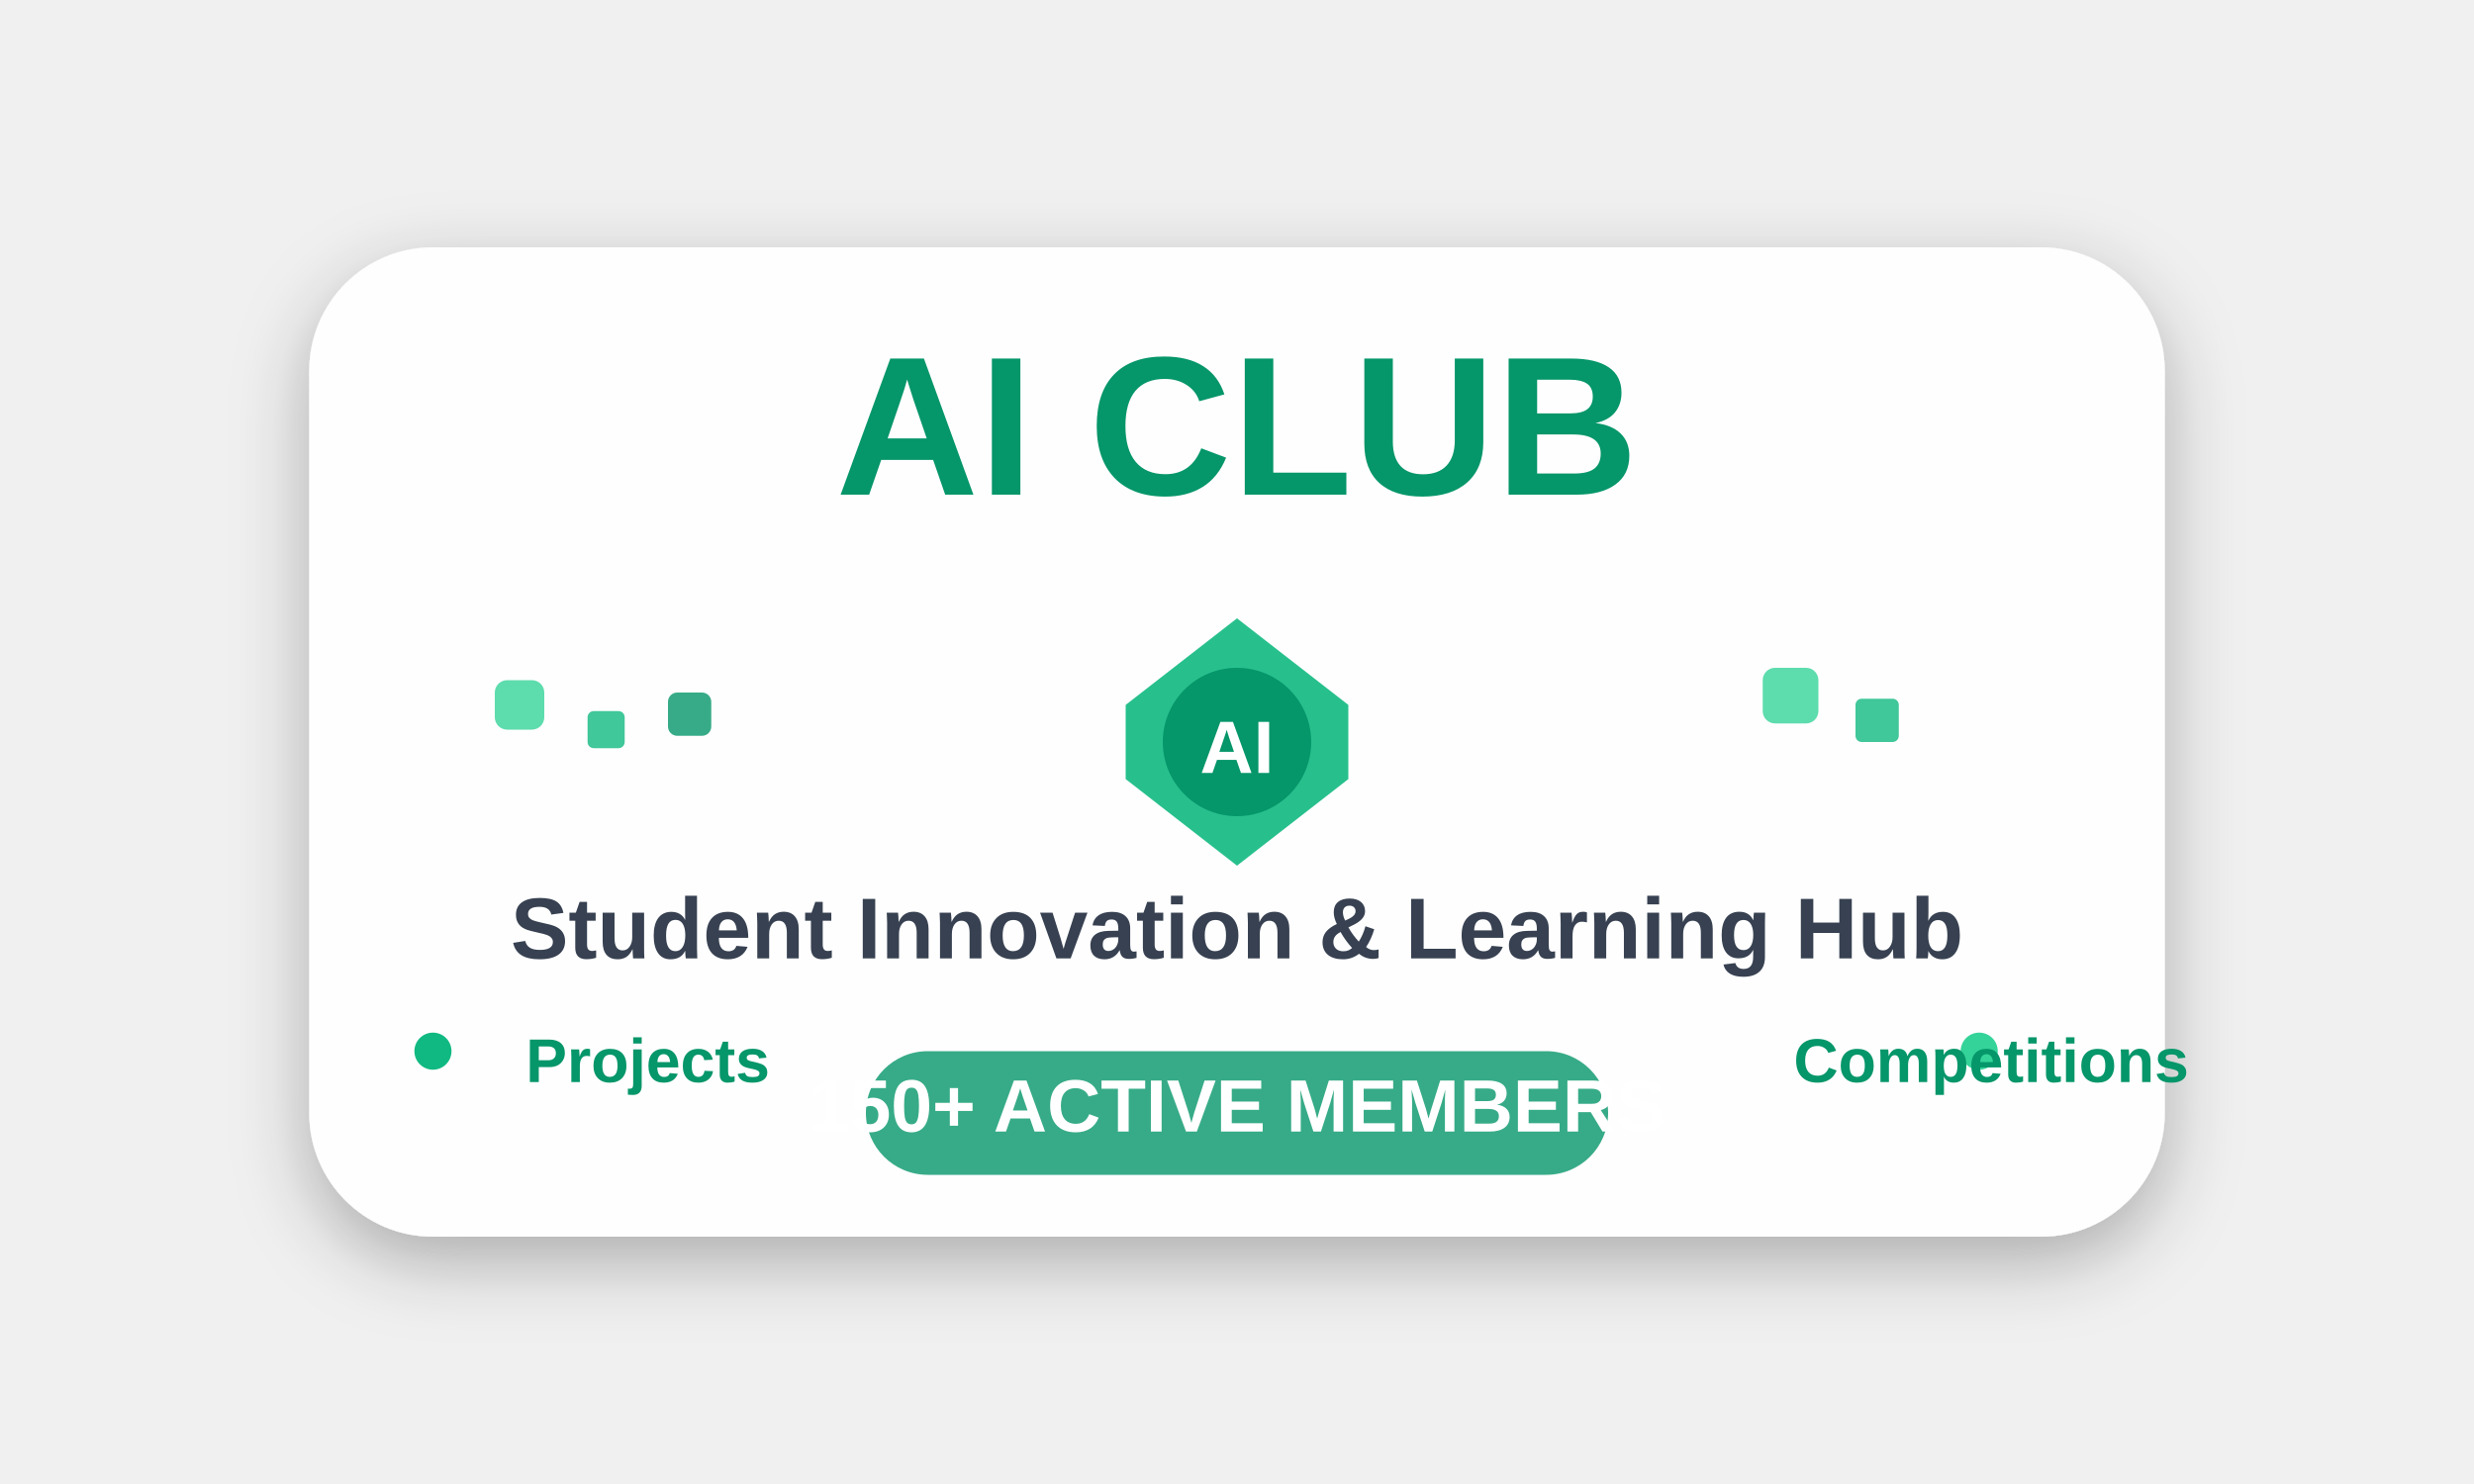
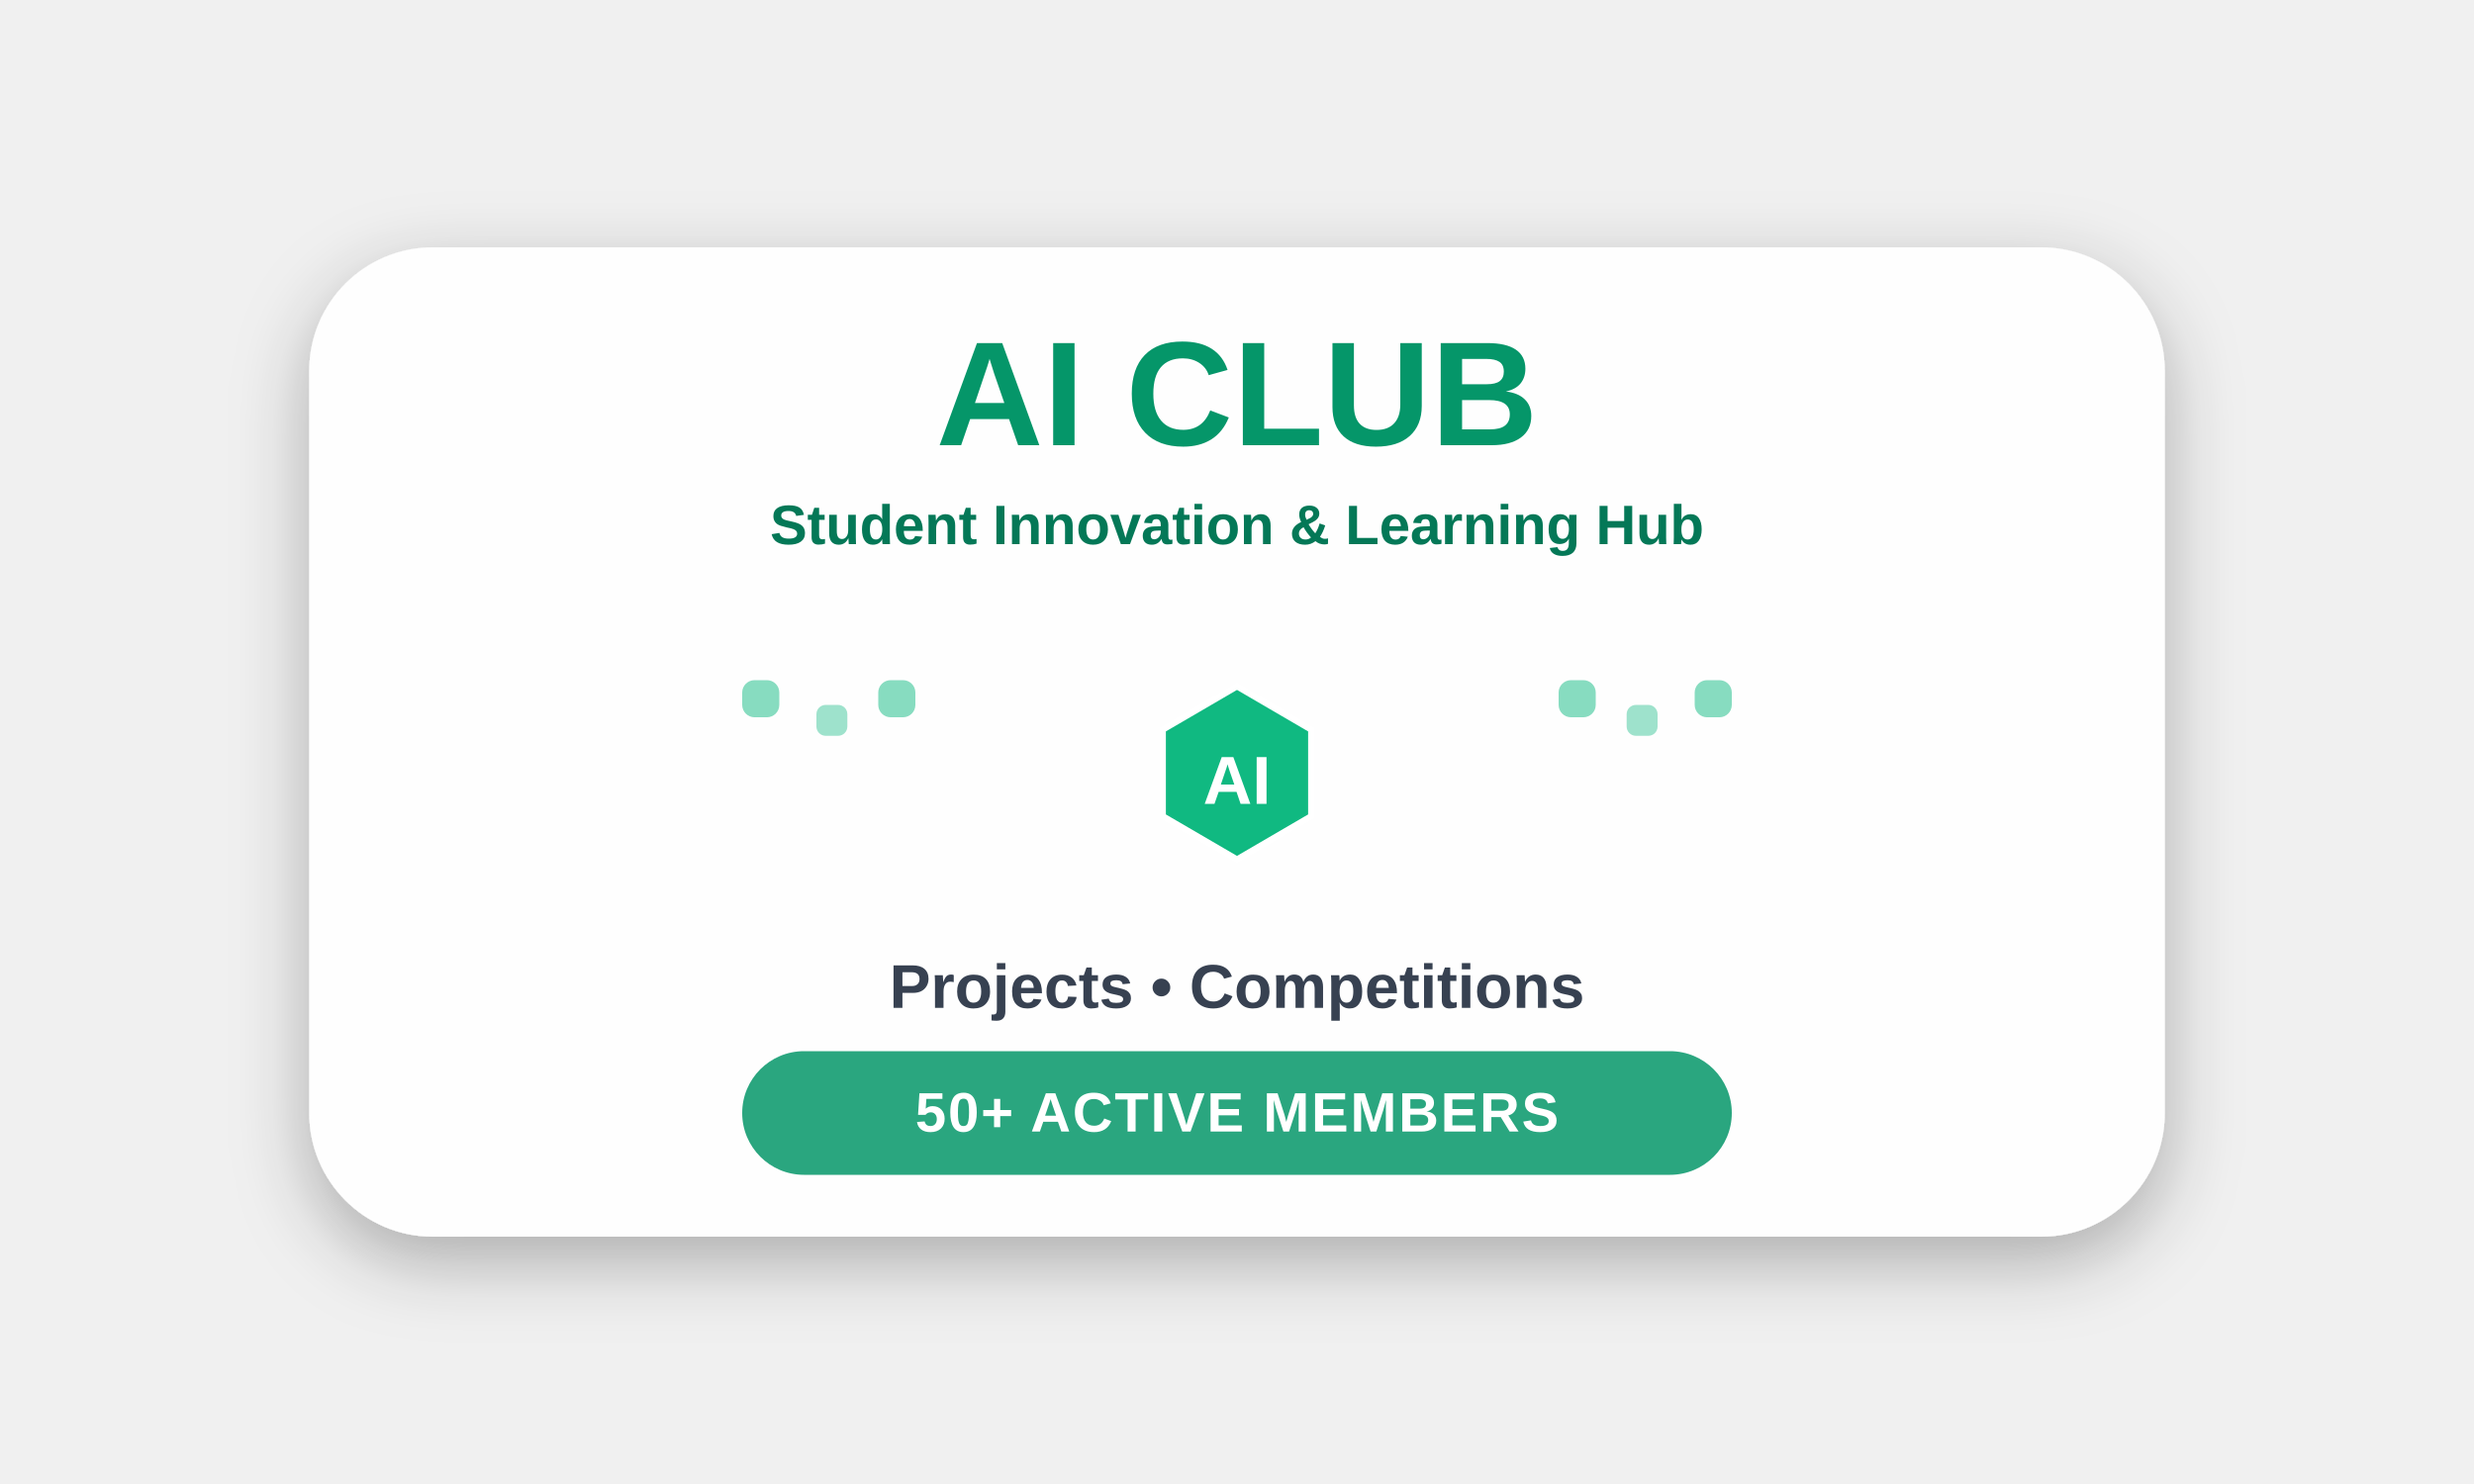
<svg xmlns="http://www.w3.org/2000/svg" viewBox="0 0 400 240" style="background: linear-gradient(135deg, #059669 0%, #10b981 50%, #34d399 100%);">
  <defs>
    <filter id="glow" x="-20%" y="-20%" width="140%" height="140%">
      <feGaussianBlur stdDeviation="3" result="coloredBlur" />
      <feMerge>
        <feMergeNode in="coloredBlur" />
        <feMergeNode in="SourceGraphic" />
      </feMerge>
    </filter>
    <filter id="shadow" x="-20%" y="-20%" width="140%" height="140%">
      <feDropShadow dx="0" dy="4" stdDeviation="6" flood-opacity="0.3" />
    </filter>
  </defs>
  <rect x="50" y="40" width="300" height="160" rx="20" fill="white" opacity="0.95" filter="url(#shadow)" />
-   <text x="200" y="80" text-anchor="middle" font-family="Arial, sans-serif" font-size="32" font-weight="bold" fill="#059669">
+   <text x="200" y="72" text-anchor="middle" font-family="Arial, sans-serif" font-size="24" font-weight="bold" fill="#059669">
    AI CLUB
  </text>
-   <g transform="translate(200, 120)">
-     <polygon points="0,-20 18,-6 18,6 0,20 -18,6 -18,-6" fill="#10b981" opacity="0.9">
-       <animateTransform attributeName="transform" type="rotate" values="0;360" dur="8s" repeatCount="indefinite" />
-     </polygon>
-     <circle r="12" fill="#059669" />
-     <text y="5" text-anchor="middle" font-family="Arial, sans-serif" font-size="12" font-weight="bold" fill="white">
+   <text x="200" y="88" text-anchor="middle" font-family="Arial, sans-serif" font-size="9" font-weight="600" fill="#047857">
+     Student Innovation &amp; Learning Hub
+   </text>
+   <rect x="120" y="110" width="6" height="6" rx="2" fill="#10b981" opacity="0.5" />
+   <rect x="132" y="114" width="5" height="5" rx="1.5" fill="#10b981" opacity="0.4" />
+   <rect x="142" y="110" width="6" height="6" rx="2" fill="#10b981" opacity="0.5" />
+   <g transform="translate(200, 125)">
+     <polygon points="0,-14 12,-7 12,7 0,14 -12,7 -12,-7" fill="#10b981" stroke="#ffffff" stroke-width="1" />
+     <text x="0" y="5" text-anchor="middle" font-family="Arial, sans-serif" font-size="11" font-weight="bold" fill="white">
      AI
    </text>
  </g>
-   <g opacity="0.8">
-     <rect x="80" y="110" width="8" height="8" fill="#34d399" rx="2">
-       <animate attributeName="opacity" values="0.5;1;0.5" dur="1.5s" repeatCount="indefinite" />
-     </rect>
-     <rect x="95" y="115" width="6" height="6" fill="#10b981" rx="1">
-       <animate attributeName="opacity" values="0.5;1;0.5" dur="1.8s" repeatCount="indefinite" />
-     </rect>
-     <rect x="108" y="112" width="7" height="7" fill="#059669" rx="1.5">
-       <animate attributeName="opacity" values="0.5;1;0.5" dur="2.1s" repeatCount="indefinite" />
-     </rect>
-     <rect x="285" y="108" width="9" height="9" fill="#34d399" rx="2">
-       <animate attributeName="opacity" values="0.5;1;0.5" dur="1.7s" repeatCount="indefinite" />
-     </rect>
-     <rect x="300" y="113" width="7" height="7" fill="#10b981" rx="1">
-       <animate attributeName="opacity" values="0.5;1;0.5" dur="1.9s" repeatCount="indefinite" />
-     </rect>
-   </g>
-   <text x="200" y="155" text-anchor="middle" font-family="Arial, sans-serif" font-size="14" font-weight="600" fill="#374151">
-     Student Innovation &amp; Learning Hub
+   <rect x="252" y="110" width="6" height="6" rx="2" fill="#10b981" opacity="0.5" />
+   <rect x="263" y="114" width="5" height="5" rx="1.5" fill="#10b981" opacity="0.4" />
+   <rect x="274" y="110" width="6" height="6" rx="2" fill="#10b981" opacity="0.5" />
+   <text x="200" y="163" text-anchor="middle" font-family="Arial, sans-serif" font-size="10" font-weight="600" fill="#374151">
+     Projects • Competitions
  </text>
-   <rect x="140" y="170" width="120" height="20" rx="10" fill="#059669" opacity="0.8" />
-   <text x="200" y="183" text-anchor="middle" font-family="Arial, sans-serif" font-size="12" font-weight="bold" fill="white">
-     150+ ACTIVE MEMBERS
-   </text>
-   <circle cx="70" cy="170" r="3" fill="#10b981">
-     <animate attributeName="r" values="3;5;3" dur="2.5s" repeatCount="indefinite" />
-   </circle>
-   <text x="85" y="175" font-family="Arial, sans-serif" font-size="10" font-weight="600" fill="#059669">
-     Projects
-   </text>
-   <circle cx="320" cy="170" r="3" fill="#34d399">
-     <animate attributeName="r" values="3;5;3" dur="2.8s" repeatCount="indefinite" />
-   </circle>
-   <text x="290" y="175" font-family="Arial, sans-serif" font-size="10" font-weight="600" fill="#059669">
-     Competitions
+   <rect x="120" y="170" width="160" height="20" rx="10" fill="#059669" opacity="0.85" />
+   <text x="200" y="183" text-anchor="middle" font-family="Arial, sans-serif" font-size="9" font-weight="bold" fill="white" letter-spacing="0.3">
+     50+ ACTIVE MEMBERS
  </text>
</svg>
